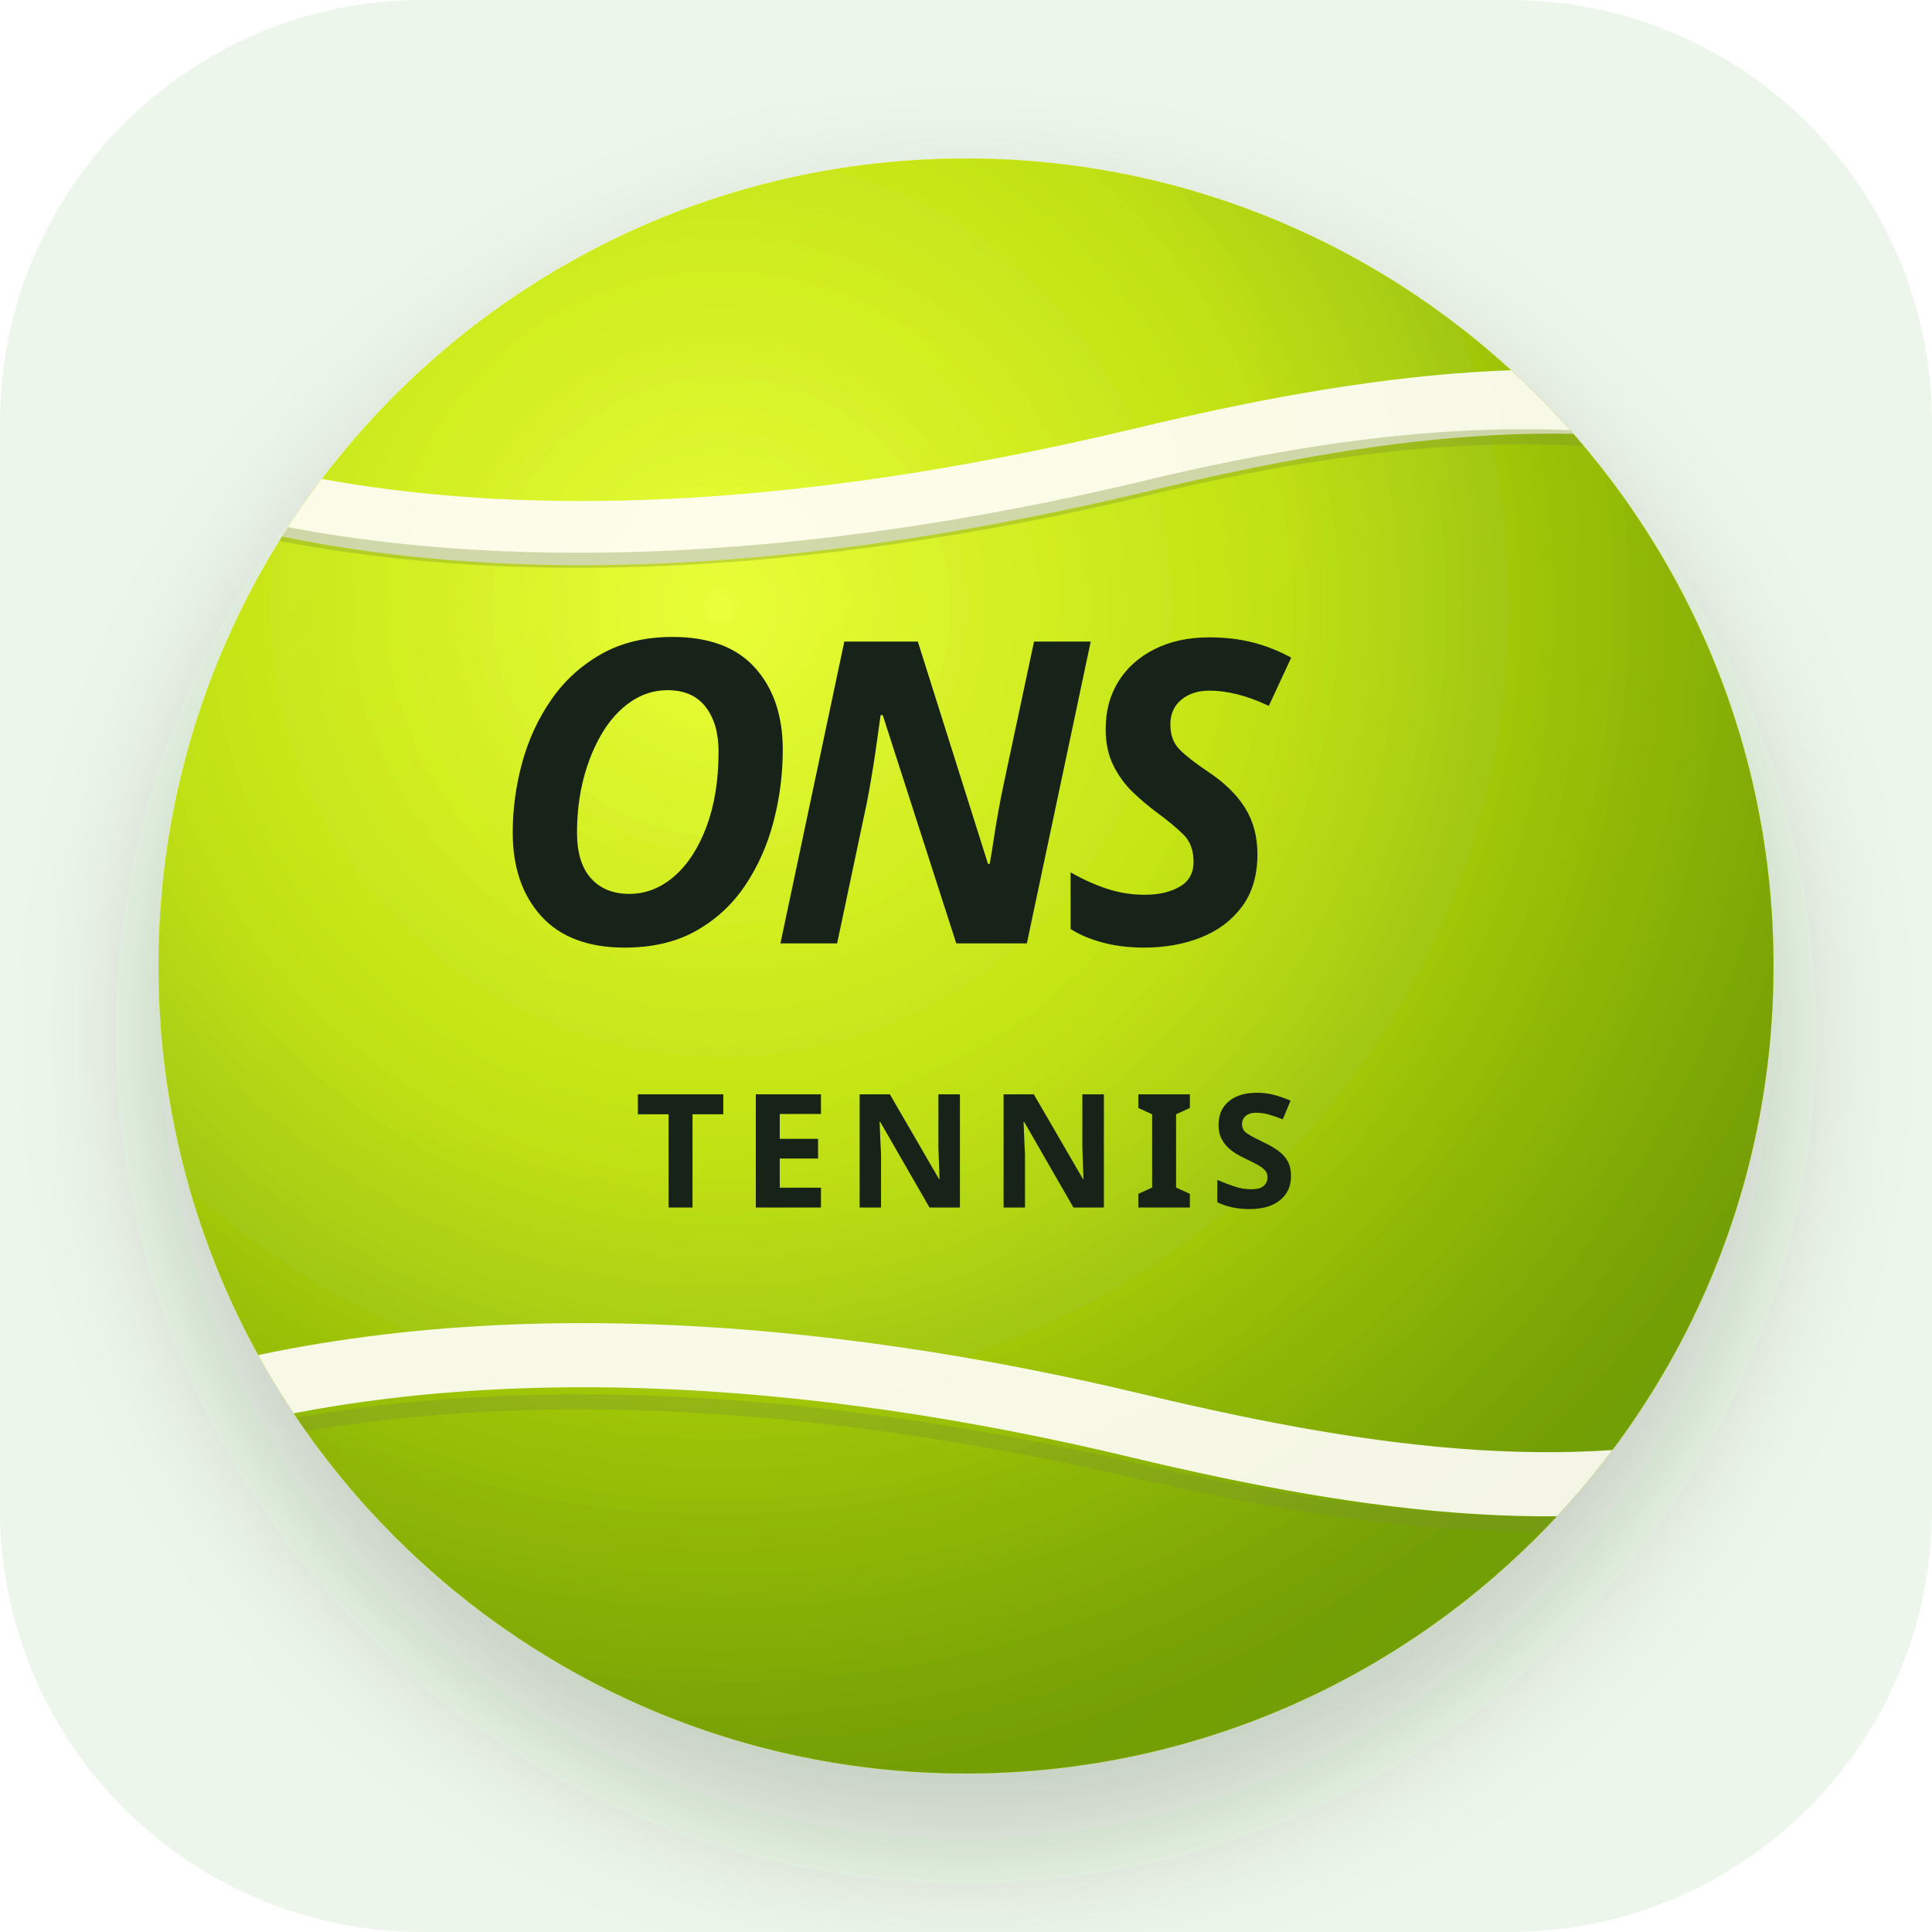
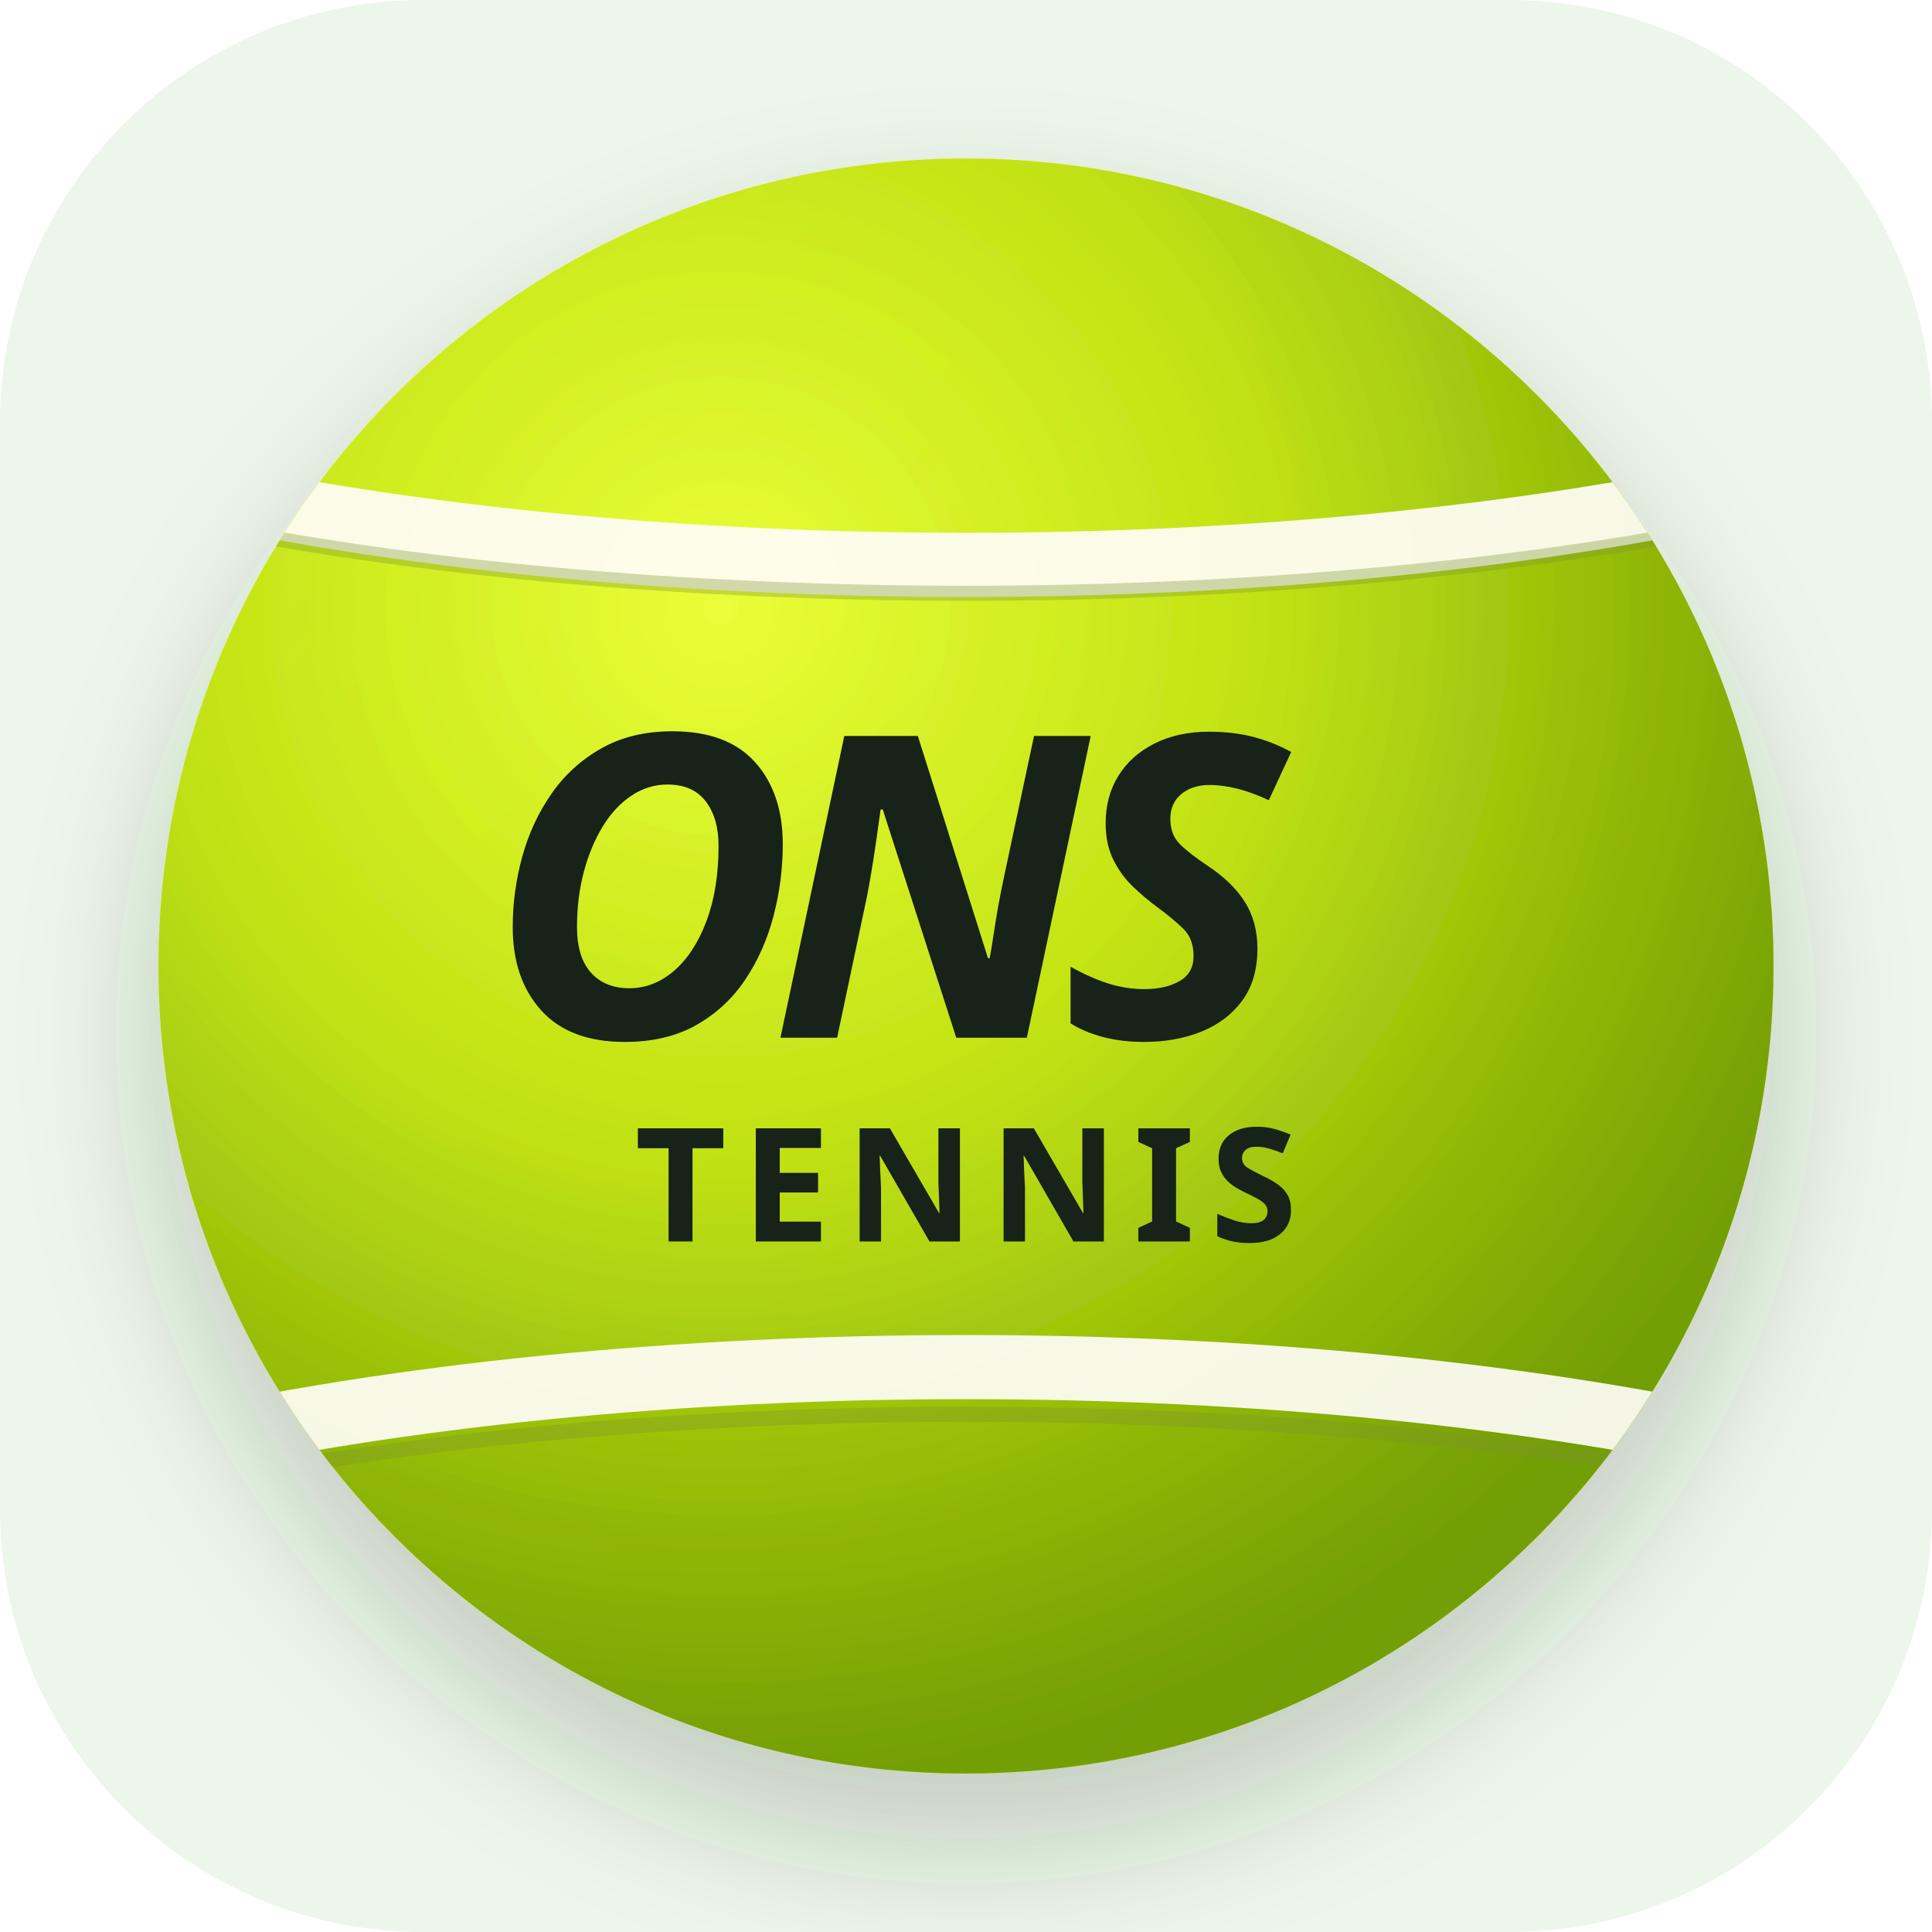
<svg xmlns="http://www.w3.org/2000/svg" viewBox="0 0 512 512" role="img" aria-label="ONS Tennis app icon">
  <defs>
    <radialGradient id="ball" cx="35%" cy="28%" r="72%">
      <stop offset="0%" stop-color="#f4ff74" />
      <stop offset="48%" stop-color="#dcef45" />
      <stop offset="100%" stop-color="#a9c72b" />
    </radialGradient>
    <linearGradient id="shadow" x1="0" y1="0" x2="1" y2="1">
      <stop offset="0%" stop-color="#ffffff" stop-opacity=".5" />
      <stop offset="100%" stop-color="#315f3b" stop-opacity=".28" />
    </linearGradient>
    <filter id="softShadow" x="-20%" y="-20%" width="140%" height="140%">
      <feDropShadow dx="0" dy="18" stdDeviation="18" flood-color="#253026" flood-opacity=".22" />
    </filter>
    <filter id="texture" x="-10%" y="-10%" width="120%" height="120%">
      <feTurbulence type="fractalNoise" baseFrequency=".9" numOctaves="3" seed="7" />
      <feColorMatrix type="saturate" values="0" />
      <feComponentTransfer>
        <feFuncA type="table" tableValues="0 .12" />
      </feComponentTransfer>
      <feBlend in="SourceGraphic" in2="SourceGraphic" mode="multiply" />
    </filter>
    <clipPath id="ballClip">
      <circle cx="256" cy="256" r="214" />
    </clipPath>
  </defs>
  <rect width="512" height="512" rx="112" fill="#edf6ea" />
  <circle cx="256" cy="256" r="214" fill="url(#ball)" filter="url(#softShadow)" />
  <circle cx="256" cy="256" r="214" fill="url(#shadow)" opacity=".4" />
  <circle cx="256" cy="256" r="214" fill="url(#ball)" filter="url(#texture)" opacity=".9" />
  <g clip-path="url(#ballClip)">
-     <path d="M40 124c82 28 178 18 262-2 62-15 118-22 170-8" fill="none" stroke="#fffdf8" stroke-width="17" stroke-linecap="round" opacity=".92" />
-     <path d="M38 376c83-27 181-18 264 2 63 15 118 22 172 7" fill="none" stroke="#fffdf8" stroke-width="17" stroke-linecap="round" opacity=".92" />
-     <path d="M44 134c81 24 176 15 257-4 61-15 117-20 166-6" fill="none" stroke="#7b9430" stroke-width="4" stroke-linecap="round" opacity=".34" />
-     <path d="M43 386c82-24 178-15 259 4 62 14 117 20 168 6" fill="none" stroke="#7b9430" stroke-width="4" stroke-linecap="round" opacity=".34" />
+     <path d="M42 128 A350 104 0 0 0 470 128" fill="none" stroke="#fffdf8" stroke-width="17" stroke-linecap="round" opacity=".92" />
+     <path d="M42 384 A350 104 0 0 1 470 384" fill="none" stroke="#fffdf8" stroke-width="17" stroke-linecap="round" opacity=".92" />
+     <path d="M48 138 A340 92 0 0 0 464 138" fill="none" stroke="#7b9430" stroke-width="4" stroke-linecap="round" opacity=".34" />
+     <path d="M48 394 A340 92 0 0 1 464 394" fill="none" stroke="#7b9430" stroke-width="4" stroke-linecap="round" opacity=".34" />
  </g>
-   <text x="235" y="250" text-anchor="middle" font-family="Arial Black, Impact, system-ui, sans-serif" font-size="112" font-weight="900" font-style="italic" letter-spacing="-7" fill="#172219">ONS</text>
-   <text x="256" y="320" text-anchor="middle" font-family="Arial Black, Impact, system-ui, sans-serif" font-size="42" font-weight="900" letter-spacing="4" fill="#172219">TENNIS</text>
+   <text x="235" y="275" text-anchor="middle" font-family="Arial Black, Impact, system-ui, sans-serif" font-size="112" font-weight="900" font-style="italic" letter-spacing="-7" fill="#172219">ONS</text>
+   <text x="256" y="329" text-anchor="middle" font-family="Arial Black, Impact, system-ui, sans-serif" font-size="42" font-weight="900" letter-spacing="4" fill="#172219">TENNIS</text>
</svg>
